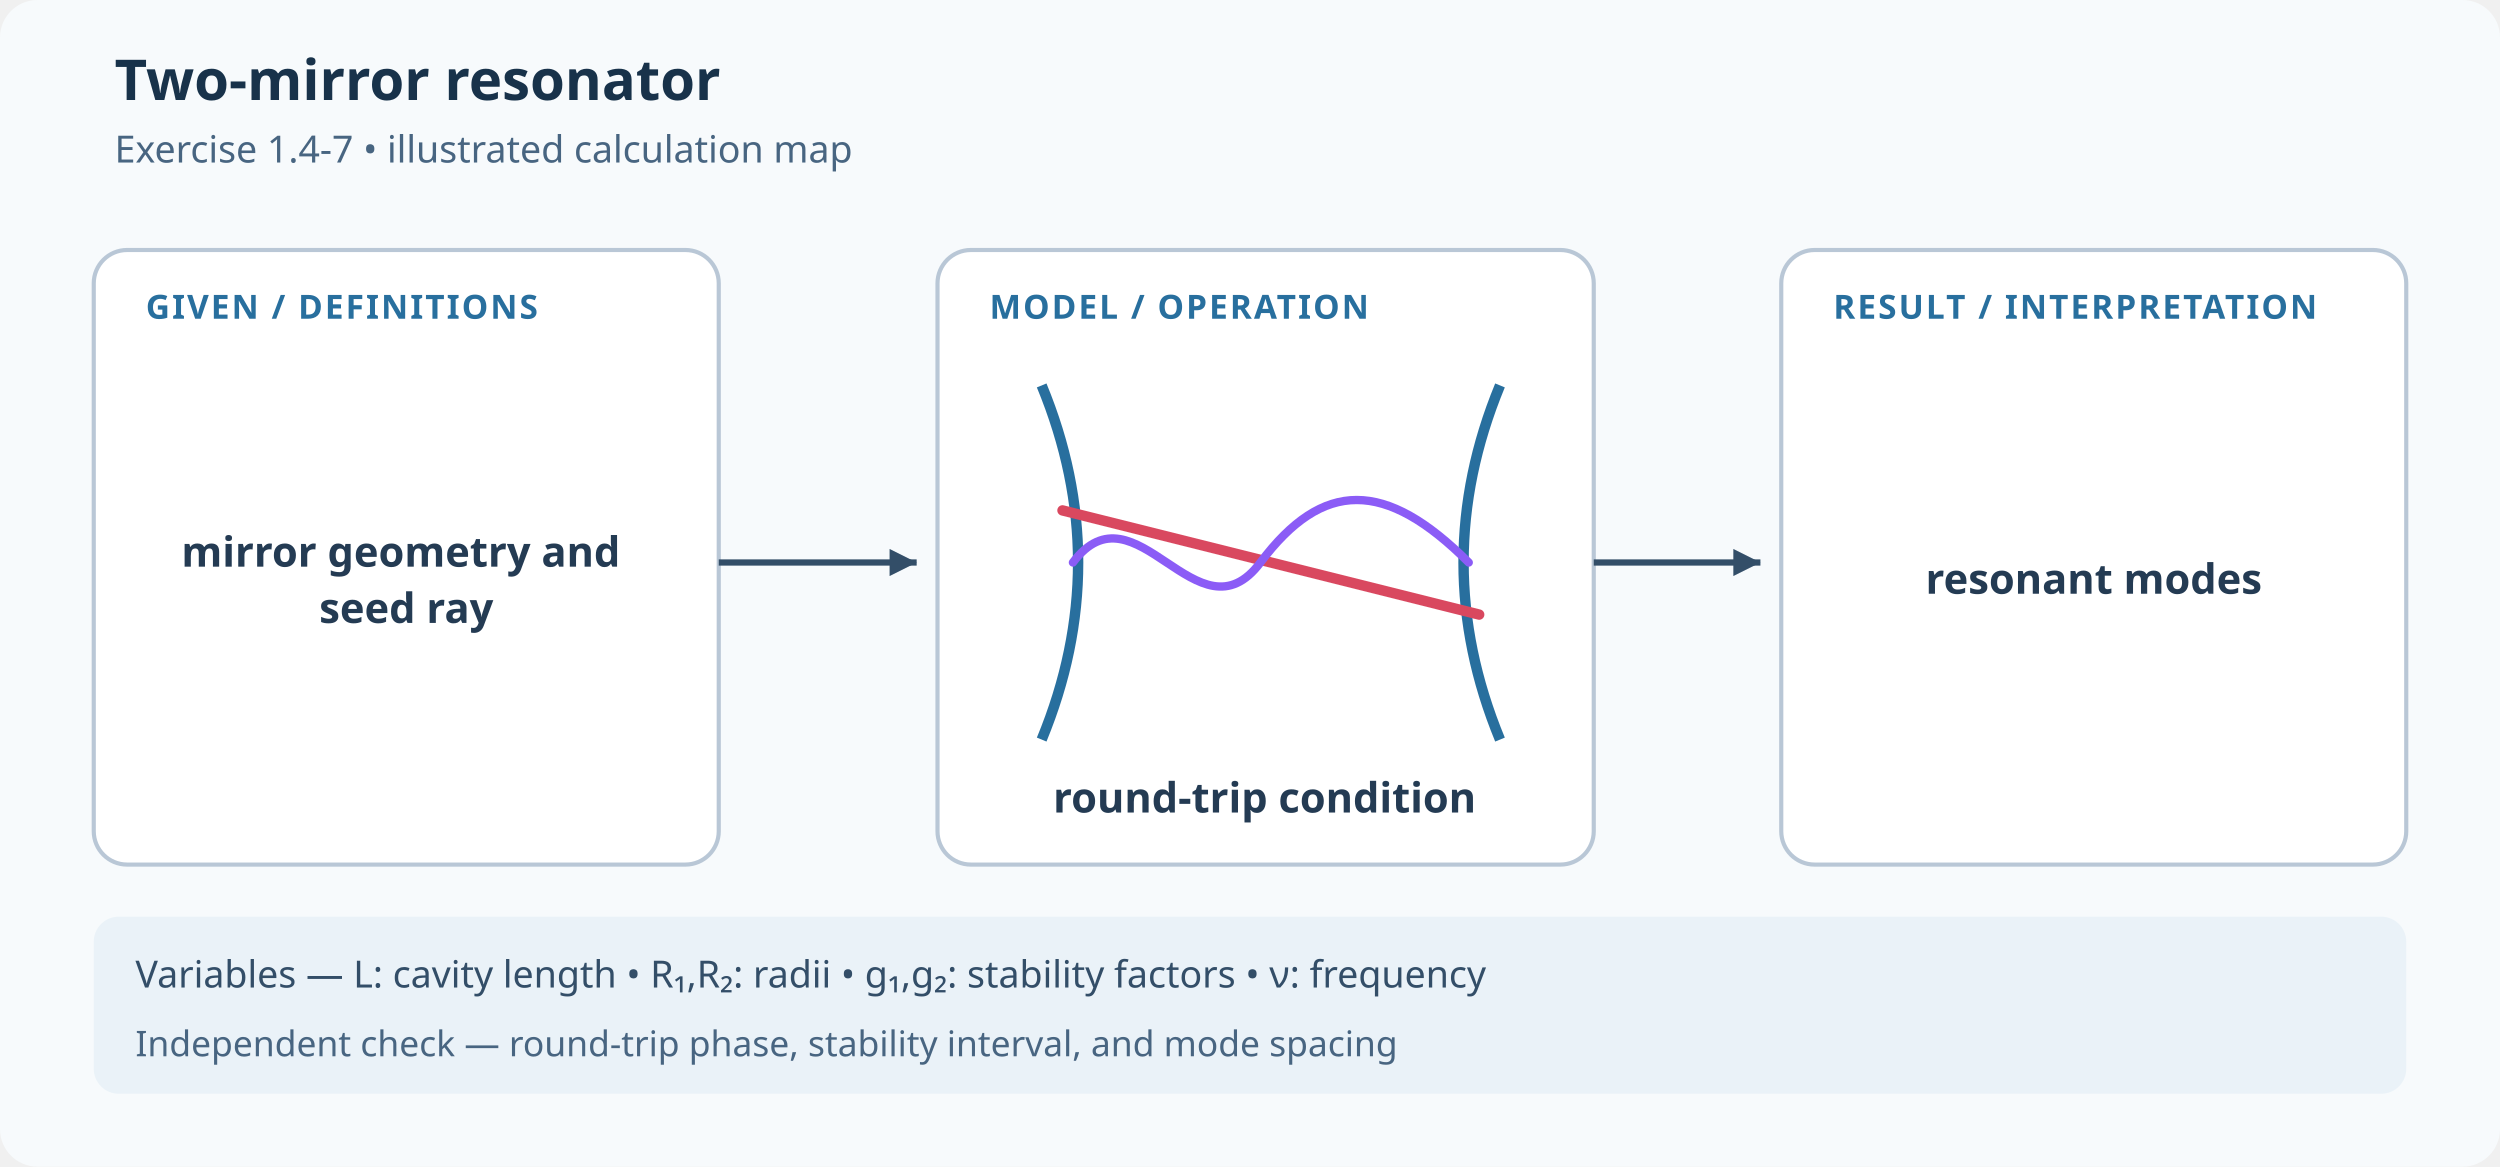
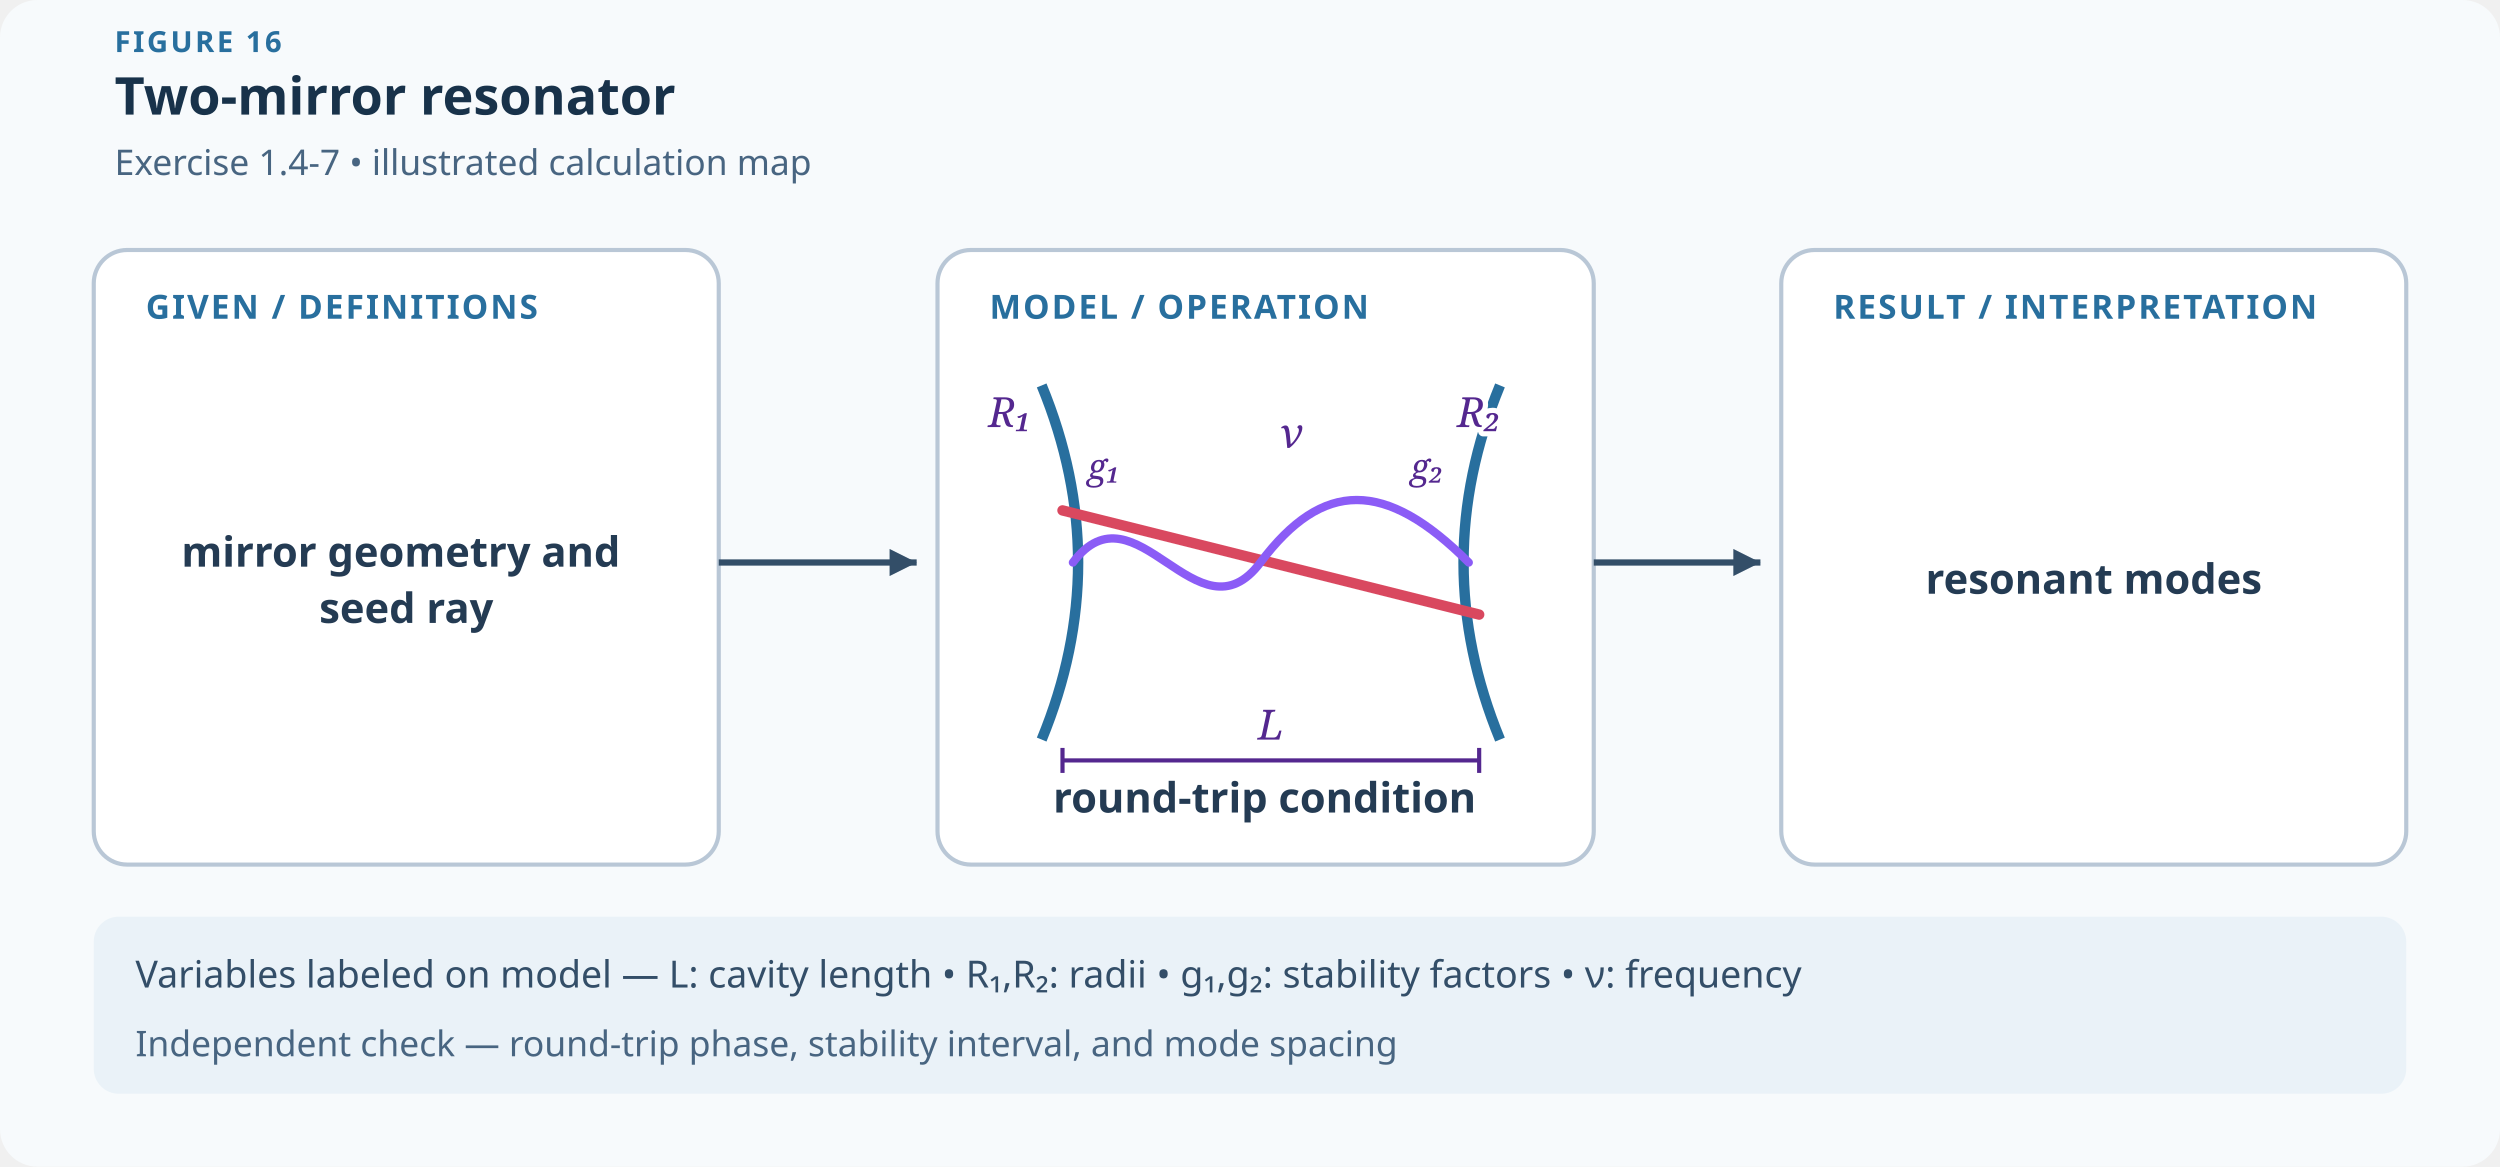
- <svg xmlns="http://www.w3.org/2000/svg" width="1200" height="560" viewBox="0 0 1200 560" role="img" aria-labelledby="title desc">
+ <svg xmlns="http://www.w3.org/2000/svg" width="1200" height="560" viewBox="0 0 1200 560" role="img" aria-labelledby="title desc" data-category="resonator" data-figure="16">
  <defs>
    <style>
-       .bg{fill:#f7fafc}.card{fill:#fff;stroke:#b9c7d6;stroke-width:2}.band{fill:#eaf2f8}.head{font:700 27px sans-serif;fill:#18324a}.sub{font:18px sans-serif;fill:#486581}.tag{font:700 16px sans-serif;fill:#286f9e;letter-spacing:1px}.label{font:700 20px sans-serif;fill:#243b53;text-anchor:middle}.legend{font:18px sans-serif;fill:#334e68}.check{font:17px sans-serif;fill:#486581}.accent{fill:none;stroke:#d9485f;stroke-width:5;stroke-linecap:round;stroke-linejoin:round}.accent2{fill:none;stroke:#8b5cf6;stroke-width:4;stroke-linecap:round;stroke-linejoin:round}.optic{fill:none;stroke:#286f9e;stroke-width:5}.thin{fill:none;stroke:#61788a;stroke-width:3}.axis{fill:none;stroke:#8295a5;stroke-width:2}.point{fill:#173f5f}.iconbox{fill:#edf7ff;stroke:#286f9e;stroke-width:3}.opticfill{fill:#286f9e}.layer1{fill:#d9ecff;stroke:#286f9e;stroke-width:2}.layer2{fill:#e7f7ee;stroke:#2b7a78;stroke-width:2}.icontext{font:italic 22px serif;fill:#6d28d9}.flow{stroke:#334e68;stroke-width:3;marker-end:url(#arrow)}
+       .bg{fill:#f7fafc}.card{fill:#fff;stroke:#b9c7d6;stroke-width:2}.band{fill:#eaf2f8}.figureid{font:700 14px sans-serif;fill:#286f9e;letter-spacing:1.2px}.head{font:700 25px sans-serif;fill:#18324a}.sub{font:17px sans-serif;fill:#486581}.tag{font:700 16px sans-serif;fill:#286f9e;letter-spacing:1px}.label{font:700 20px sans-serif;fill:#243b53;text-anchor:middle}.legend{font:18px sans-serif;fill:#334e68}.check{font:17px sans-serif;fill:#486581}.accent{fill:none;stroke:#d9485f;stroke-width:5;stroke-linecap:round;stroke-linejoin:round}.accent2{fill:none;stroke:#8b5cf6;stroke-width:4;stroke-linecap:round;stroke-linejoin:round}.optic{fill:none;stroke:#286f9e;stroke-width:5}.thin{fill:none;stroke:#61788a;stroke-width:3}.axis{fill:none;stroke:#8295a5;stroke-width:2}.point{fill:#173f5f}.iconbox{fill:#edf7ff;stroke:#286f9e;stroke-width:3}.opticfill{fill:#286f9e}.layer1{fill:#d9ecff;stroke:#286f9e;stroke-width:2}.layer2{fill:#e7f7ee;stroke:#2b7a78;stroke-width:2}.icontext{font:italic 22px serif;fill:#6d28d9}.var{font:italic 20px serif;fill:#54278f;text-anchor:middle;paint-order:stroke;stroke:#fff;stroke-width:5px;stroke-linejoin:round}.smallvar{font-size:17px}.callout{fill:none;stroke:#54278f;stroke-width:2}.tick{fill:none;stroke:#54278f;stroke-width:2}.flow{stroke:#334e68;stroke-width:3;marker-end:url(#arrow)}
    </style>
    <marker id="arrow" markerUnits="userSpaceOnUse" markerWidth="13" markerHeight="13" refX="13" refY="6.5" orient="auto">
      <path d="M0,0 L13,6.5 L0,13 Z" fill="#334e68" />
    </marker>
  </defs>
  <rect class="bg" width="1200" height="560" rx="18" />
-   <text class="head" x="55" y="48">Two-mirror resonator</text>
-   <text class="sub" x="55" y="78">Exercise 1.4-7 • illustrated calculation map</text>
+   <text class="figureid" x="55" y="25">FIGURE 16</text>
+   <text class="head" x="55" y="55">Two-mirror resonator</text>
+   <text class="sub" x="55" y="84">Exercise 1.4-7 • illustrated calculation map</text>
  <rect class="card" x="45" y="120" width="300" height="295" rx="16" />
  <rect class="card" x="450" y="120" width="315" height="295" rx="16" />
  <rect class="card" x="855" y="120" width="300" height="295" rx="16" />
  <text class="tag" x="70" y="153">GIVEN / DEFINITIONS</text>
  <text class="tag" x="475" y="153">MODEL / OPERATION</text>
  <text class="tag" x="880" y="153">RESULT / INTERPRETATION</text>
  <text class="label" x="195">
    <tspan x="195" y="272">mirror geometry and</tspan>
    <tspan x="195" y="299">seed ray</tspan>
  </text>
  <text class="label" x="607">
    <tspan x="607" y="390">round-trip condition</tspan>
  </text>
  <text class="label" x="1005">
    <tspan x="1005" y="285">resonant modes</tspan>
  </text>
  <line class="flow" x1="345" y1="270" x2="440" y2="270" />
  <line class="flow" x1="765" y1="270" x2="845" y2="270" />
  <path class="optic" d="M500 185 Q535 270 500 355 M720 185 Q685 270 720 355" />
  <path class="accent" d="M510 245 L710 295 M710 295 L510 245" />
  <path class="accent2" d="M515 270 C545 230 575 310 605 270 S665 230 705 270" />
+   <g id="variable-labels">
+     <line class="callout" x1="510" y1="365" x2="710" y2="365" />
+     <path class="tick" d="M510 359 V371 M710 359 V371" />
+     <text class="var" x="610" y="355">L</text>
+     <text class="var" x="485" y="205">R₁</text>
+     <text class="var" x="710" y="205">R₂</text>
+     <text class="var smallvar" x="530" y="230">g₁</text>
+     <text class="var smallvar" x="685" y="230">g₂</text>
+     <text class="var" x="620" y="215">ν</text>
+   </g>
  <rect class="band" x="45" y="440" width="1110" height="85" rx="12" />
-   <text class="legend" x="65" y="474">Variables — L: cavity length • R₁,R₂: radii • g₁,g₂: stability factors • ν: frequency</text>
+   <text class="legend" x="65" y="474">Variables labeled on model — L: cavity length • R₁,R₂: radii • g₁,g₂: stability factors • ν: frequency</text>
  <text class="check" x="65" y="507">Independent check — round-trip phase, stability interval, and mode spacing</text>
</svg>
